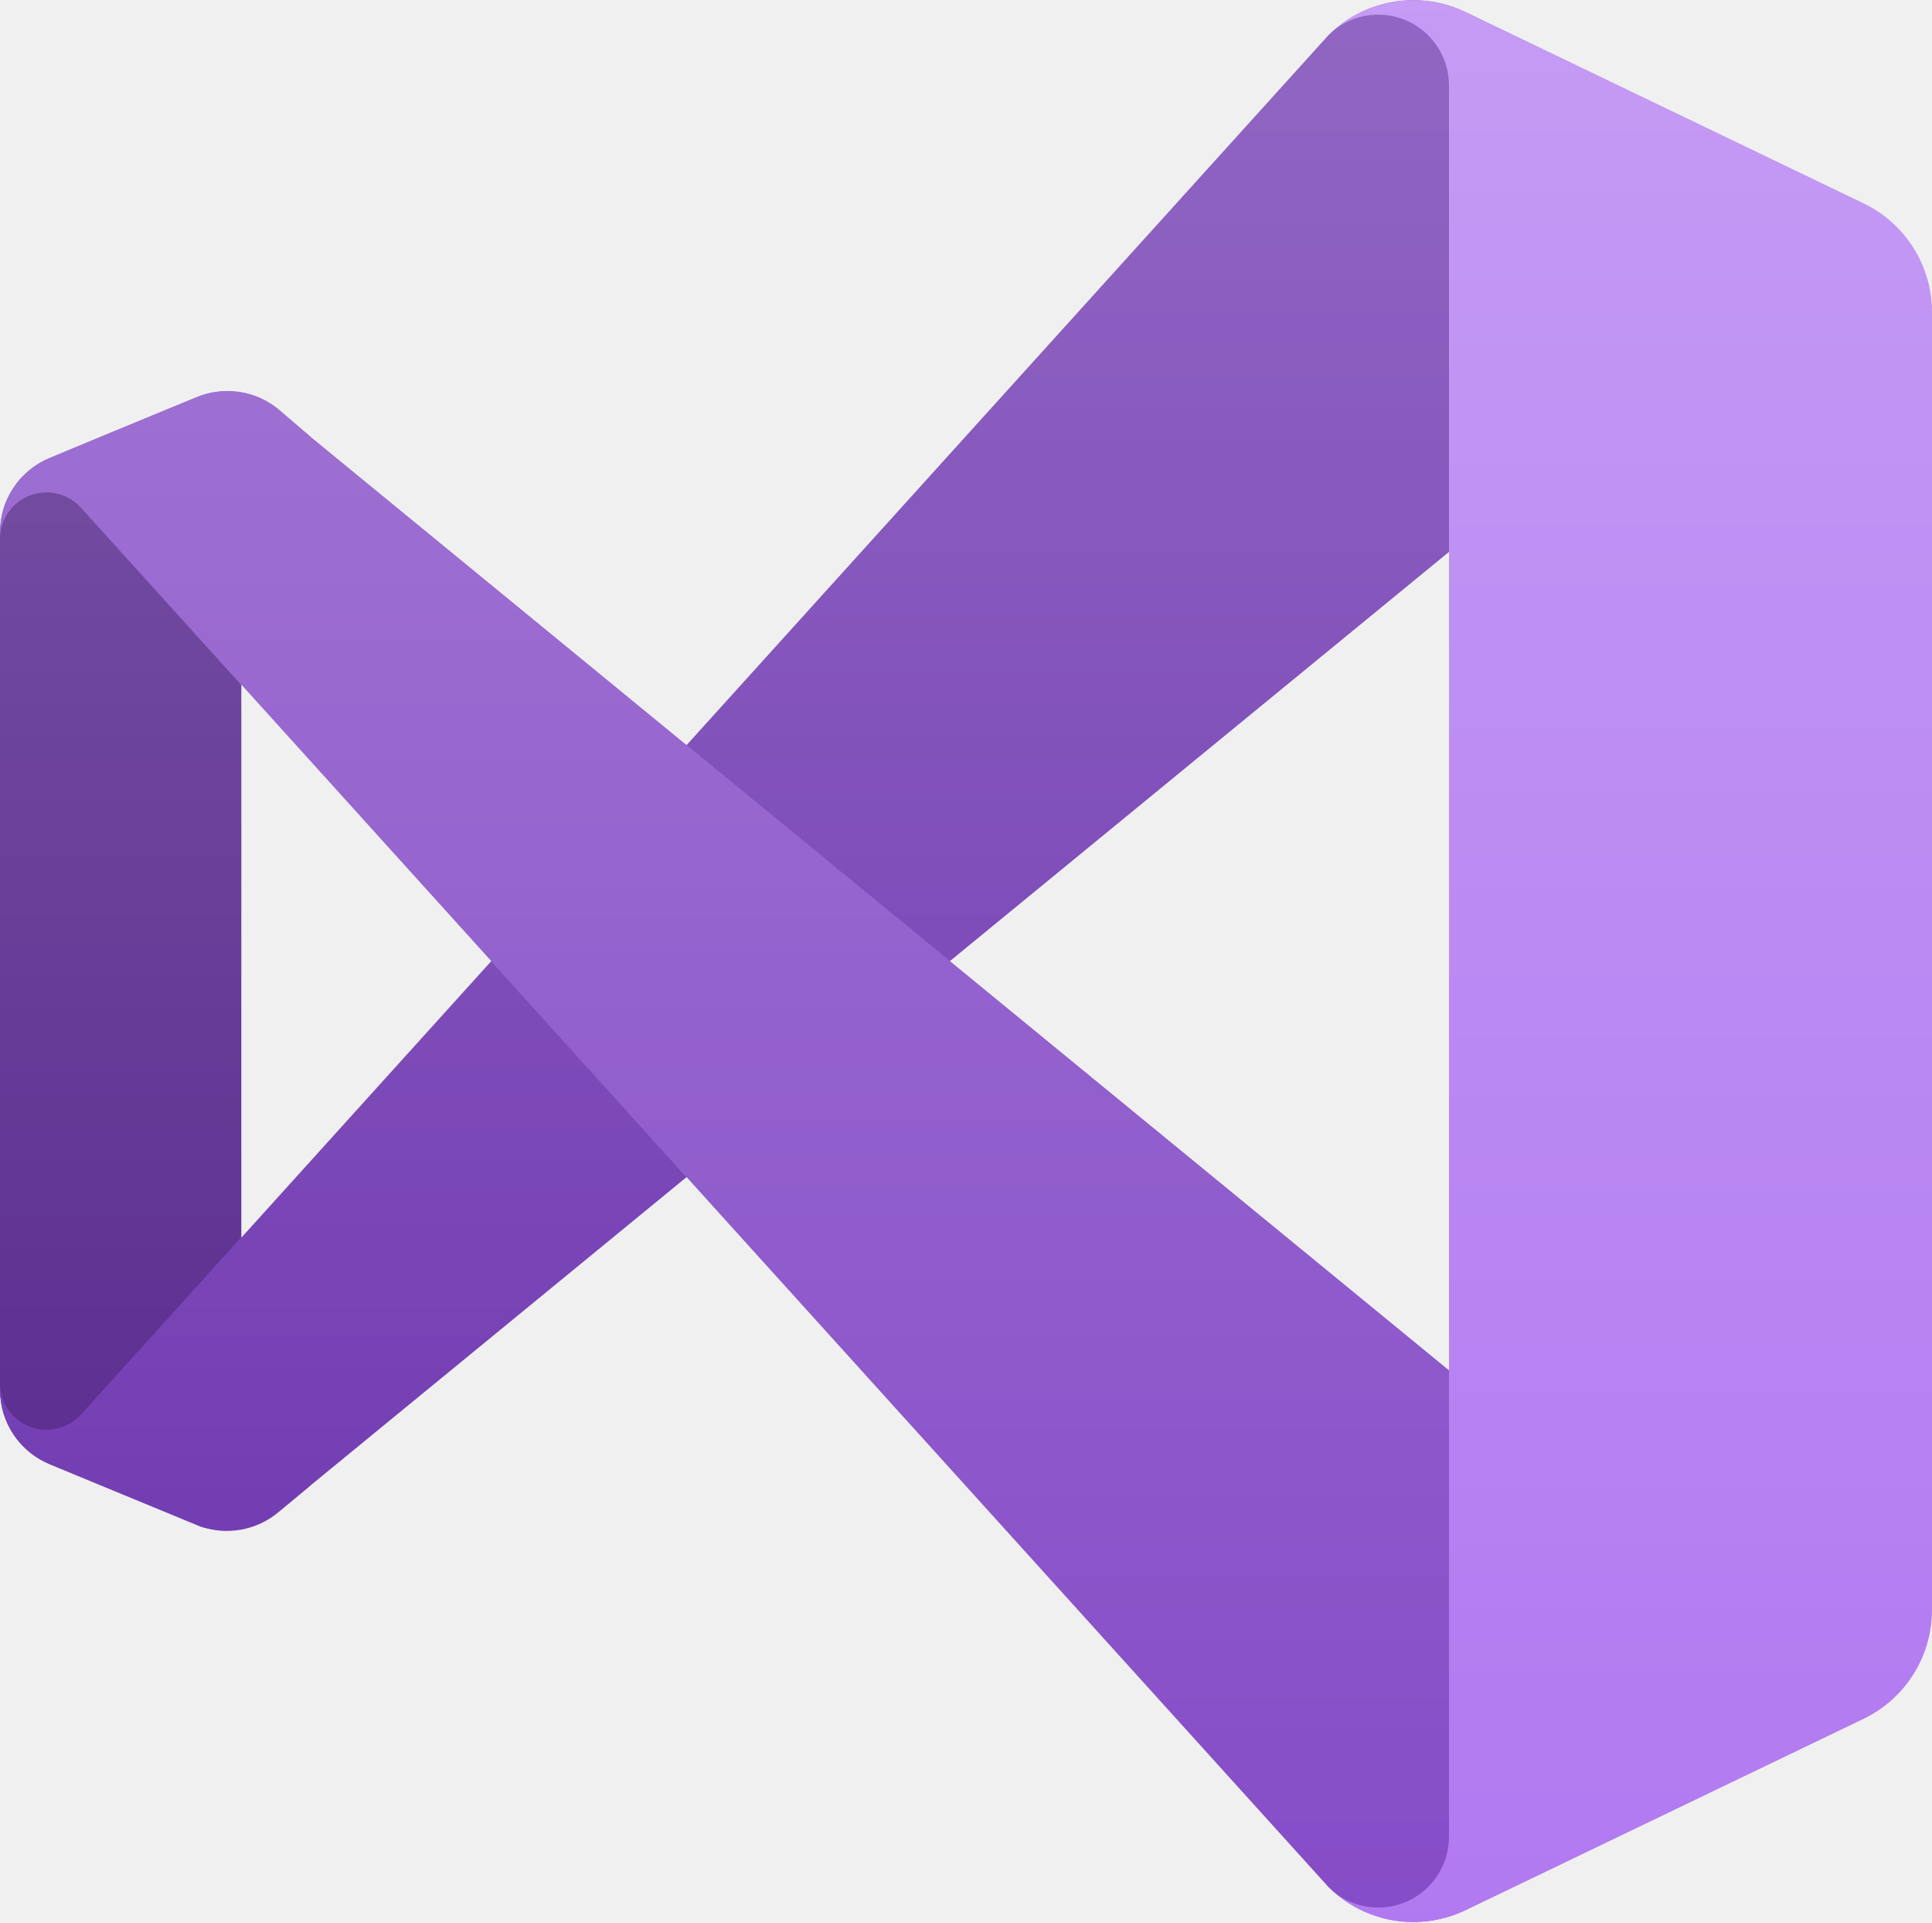
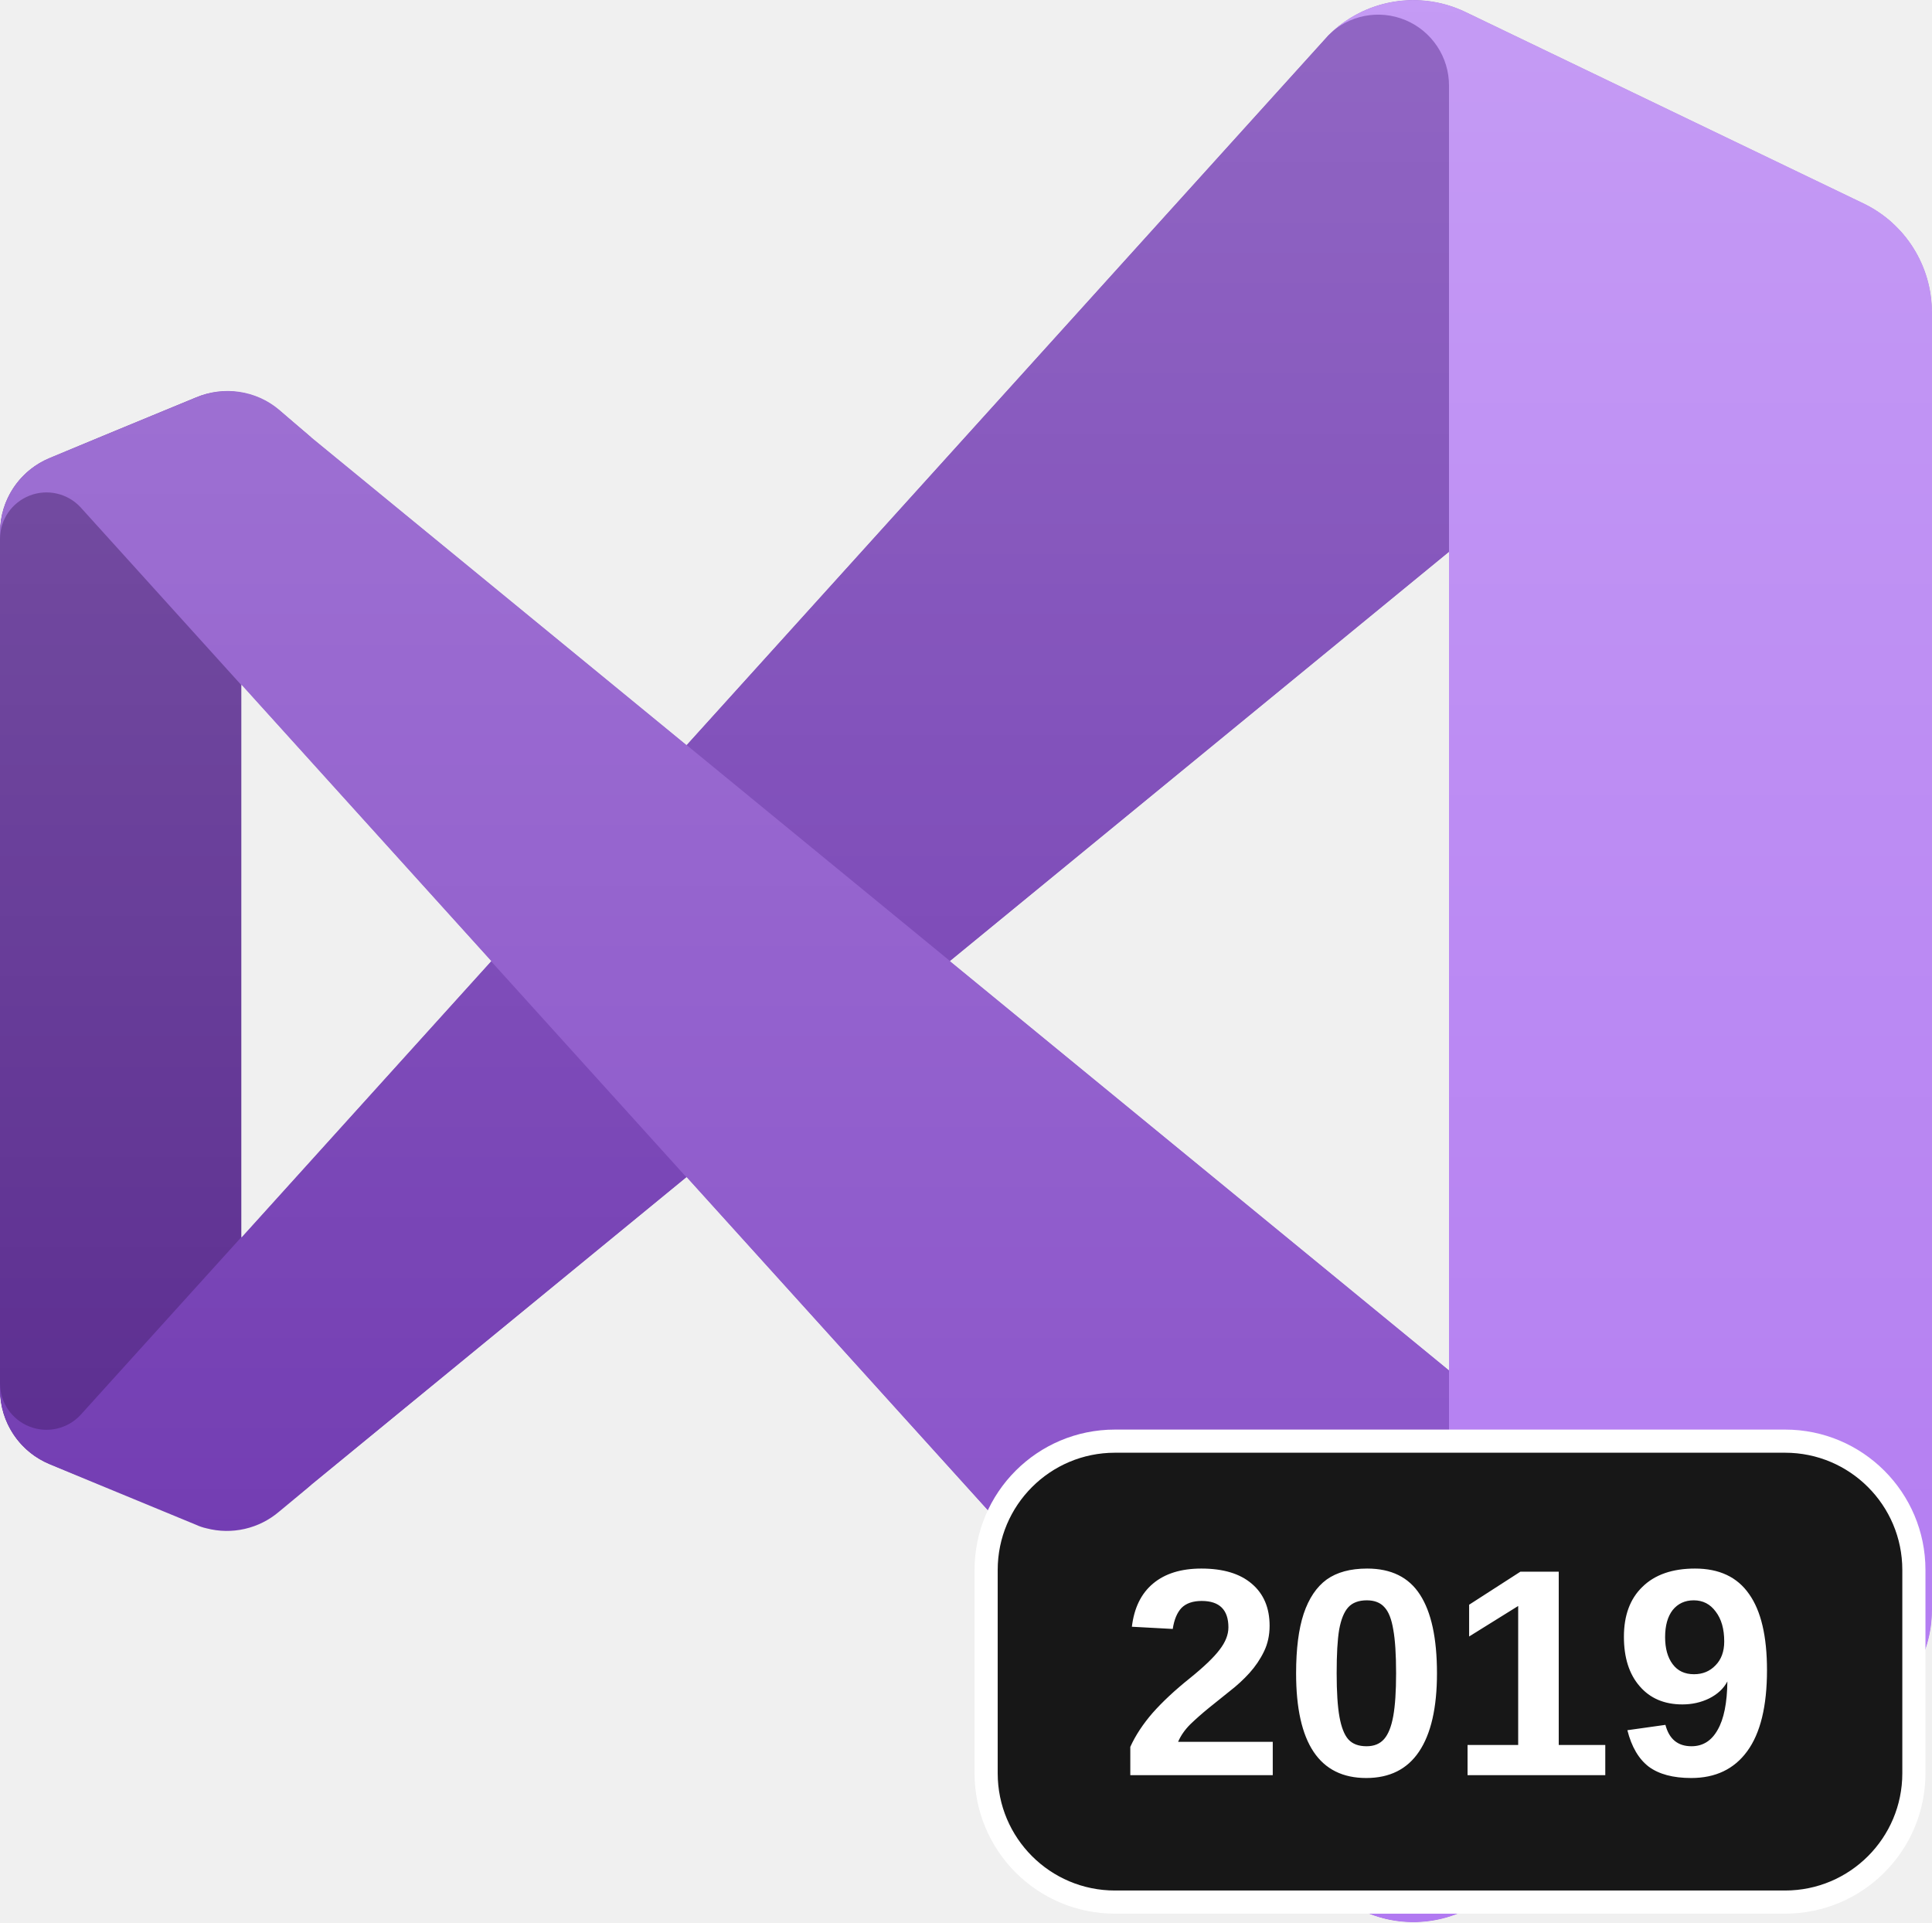
<svg xmlns="http://www.w3.org/2000/svg" viewBox="0 0 96 95.51">
  <defs>
    <style>.a{fill:#fff;}.a,.h{fill-rule:evenodd;}.b{mask:url(#a);}.c{fill:#52218a;}.d{fill:#6c33af;}.e{fill:#854cc7;}.f{fill:#b179f1;}.g{opacity:0.25;}.h{fill:url(#b);}</style>
    <mask id="a" x="0" y="0" width="96" height="95.51" maskUnits="userSpaceOnUse">
      <g transform="translate(0 -0.25)">
        <path class="a" d="M68.89,95.6a6,6,0,0,0,3.93-.44L92.6,85.65A6,6,0,0,0,96,80.24V15.76a6,6,0,0,0-3.4-5.41L72.82.84A6,6,0,0,0,68.34.55,6,6,0,0,0,66,2L34.12,37.26,15.5,22l-1.63-1.4a4,4,0,0,0-3.61-.83,2.55,2.55,0,0,0-.53.18L2.46,23A4,4,0,0,0,0,26.37c0,.1,0,.2,0,.3V69.33c0,.1,0,.2,0,.3A4,4,0,0,0,2.46,73l7.27,3a2.55,2.55,0,0,0,.53.18,4,4,0,0,0,3.61-.83L15.5,74,34.12,58.74,66,94A6,6,0,0,0,68.89,95.6ZM72,27.68,47.21,48,72,68.32ZM12,34.27,24.41,48,12,61.73Z" />
      </g>
    </mask>
    <linearGradient id="b" x1="48" y1="97.75" x2="48" y2="2.25" gradientTransform="matrix(1, 0, 0, -1, 0, 98)" gradientUnits="userSpaceOnUse">
      <stop offset="0" stop-color="#fff" />
      <stop offset="1" stop-color="#fff" stop-opacity="0" />
    </linearGradient>
  </defs>
  <g class="b">
    <path class="c" d="M13.87,75.4a4,4,0,0,1-4.14.65L2.46,73A4,4,0,0,1,0,69.33V26.67A4,4,0,0,1,2.46,23l7.27-3a4,4,0,0,1,4.14.65L15.5,22A2.21,2.21,0,0,0,12,23.8V72.2A2.21,2.21,0,0,0,15.5,74Z" transform="translate(0 -0.25)" />
    <path class="d" d="M2.46,73A4,4,0,0,1,0,69.33V69a2.31,2.31,0,0,0,4,1.55L66,2A6,6,0,0,1,72.82.84L92.6,10.36A6,6,0,0,1,96,15.77V16a3.79,3.79,0,0,0-6.19-2.93L15.5,74l-1.63,1.4a4,4,0,0,1-4.14.65Z" transform="translate(0 -0.25)" />
    <path class="e" d="M2.46,23A4,4,0,0,0,0,26.67V27a2.31,2.31,0,0,1,4-1.55L66,94a6,6,0,0,0,6.82,1.16L92.6,85.64A6,6,0,0,0,96,80.23V80a3.79,3.79,0,0,1-6.19,2.93L15.5,22l-1.63-1.4A4,4,0,0,0,9.73,20Z" transform="translate(0 -0.25)" />
    <path class="f" d="M72.82,95.16A6,6,0,0,1,66,94a3.52,3.52,0,0,0,6-2.49v-87A3.52,3.52,0,0,0,66,2,6,6,0,0,1,72.82.84L92.6,10.35A6,6,0,0,1,96,15.76V80.24a6,6,0,0,1-3.4,5.41Z" transform="translate(0 -0.25)" />
    <g class="g">
      <path class="h" d="M68.89,95.6a6,6,0,0,0,3.93-.44L92.6,85.65A6,6,0,0,0,96,80.24V15.76a6,6,0,0,0-3.4-5.41L72.82.84A6,6,0,0,0,68.34.55,6,6,0,0,0,66,2L34.12,37.26,15.5,22l-1.63-1.4a4,4,0,0,0-3.61-.83,2.55,2.55,0,0,0-.53.18L2.46,23A4,4,0,0,0,0,26.37c0,.1,0,.2,0,.3V69.33c0,.1,0,.2,0,.3A4,4,0,0,0,2.46,73l7.27,3a2.55,2.55,0,0,0,.53.18,4,4,0,0,0,3.61-.83L15.5,74,34.12,58.74,66,94A6,6,0,0,0,68.89,95.6ZM72,27.68,47.21,48,72,68.32ZM12,34.27,24.41,48,12,61.73Z" transform="translate(0 -0.25)" />
    </g>
  </g>
+   <g>
+     <rect x="49.0" y="71.6" width="46.1" height="22.9" rx="6.4" fill="#171717" stroke="#fff" stroke-width="1.15" />
+     <text x="72.0" y="83.1" fill="#fff" font-family="Segoe UI,Arial,sans-serif" font-weight="700" font-size="14.7" text-anchor="middle" dominant-baseline="central">2019</text>
+   </g>
</svg>
